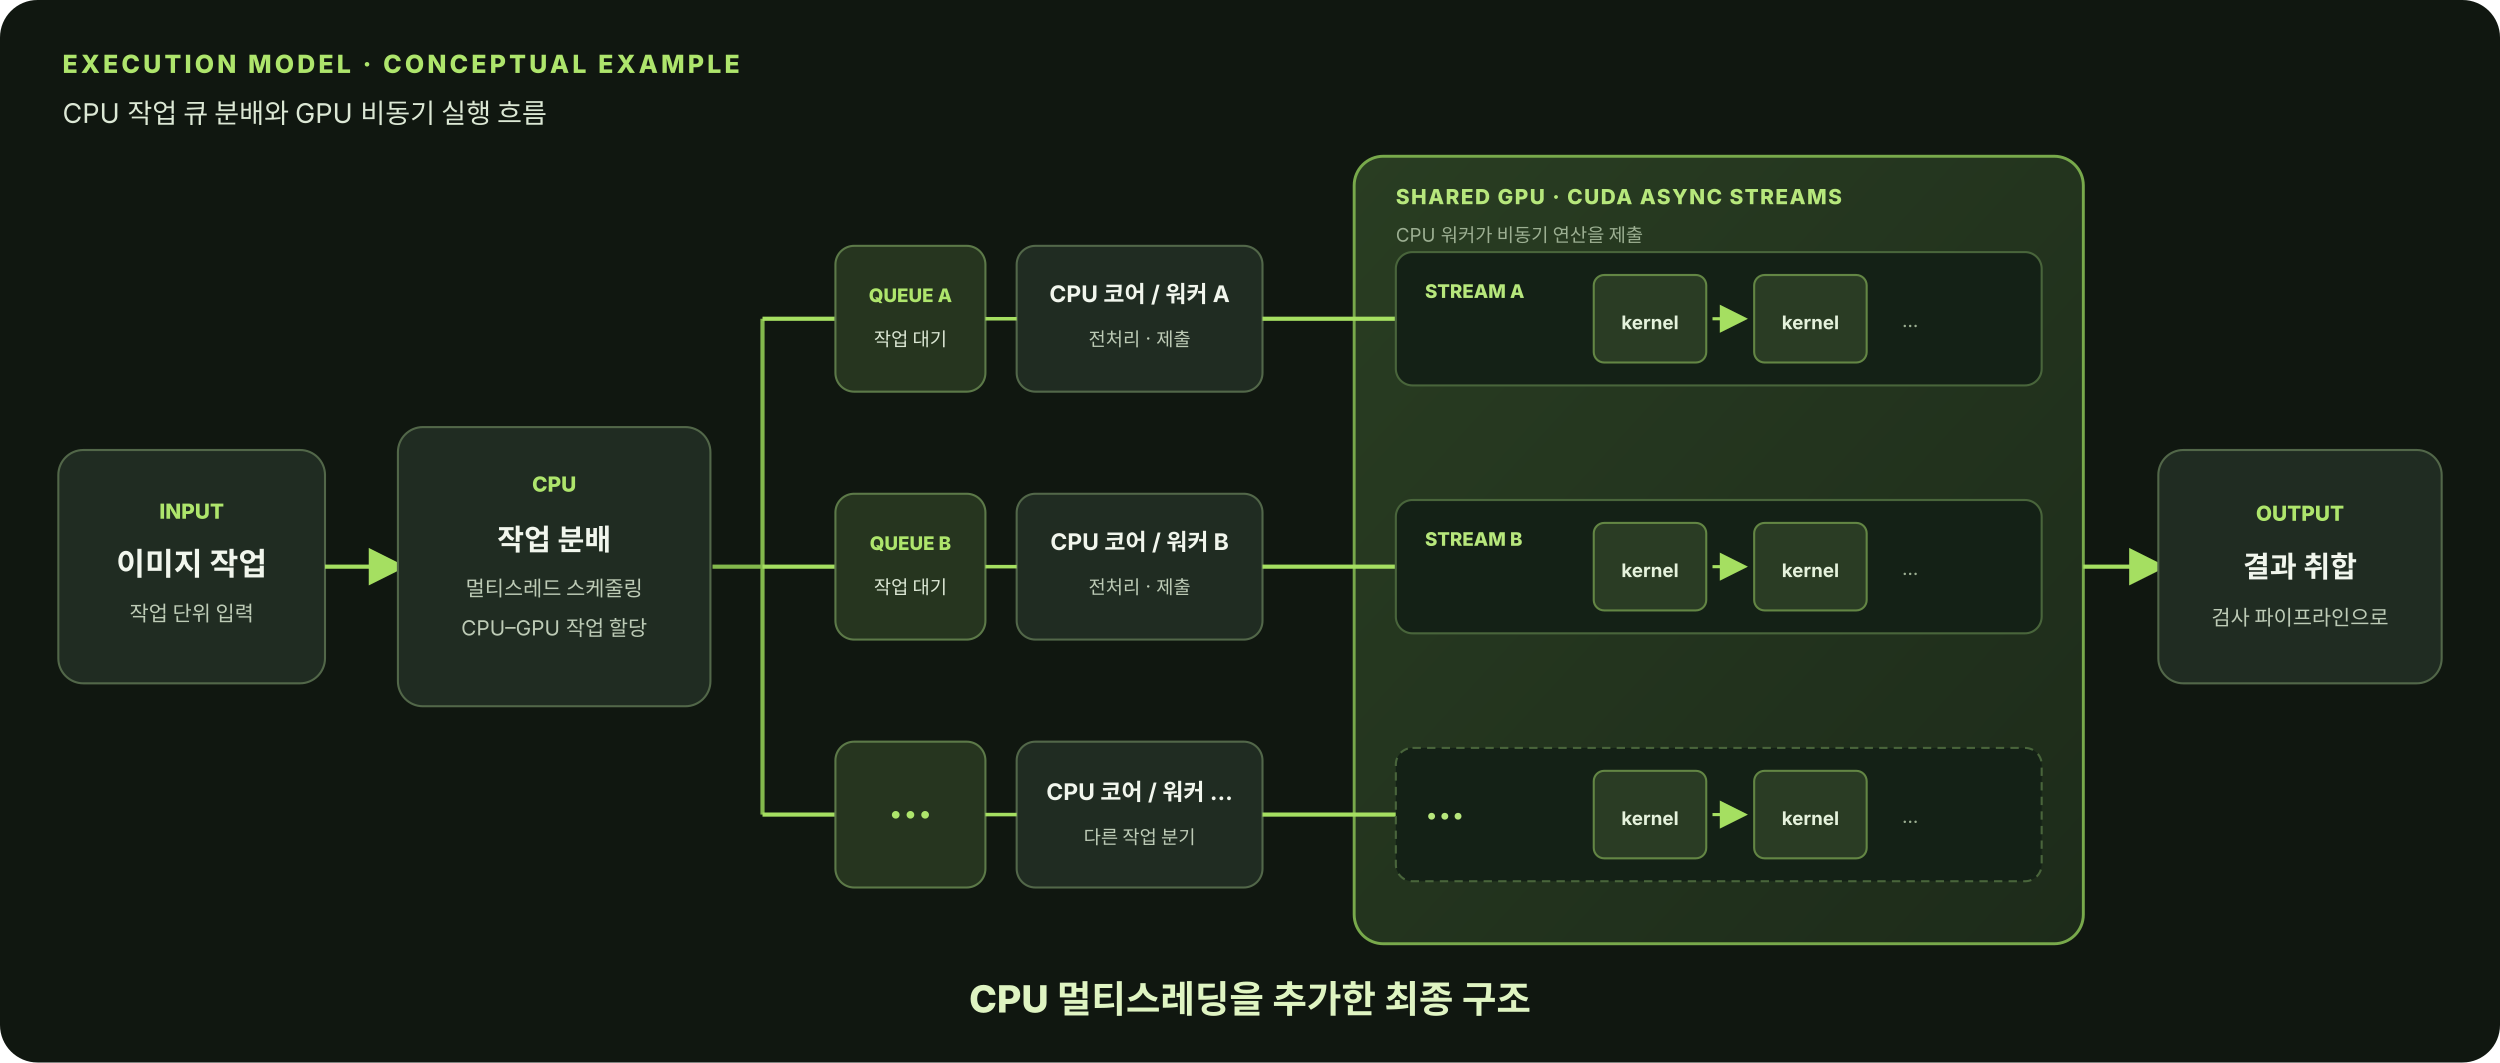
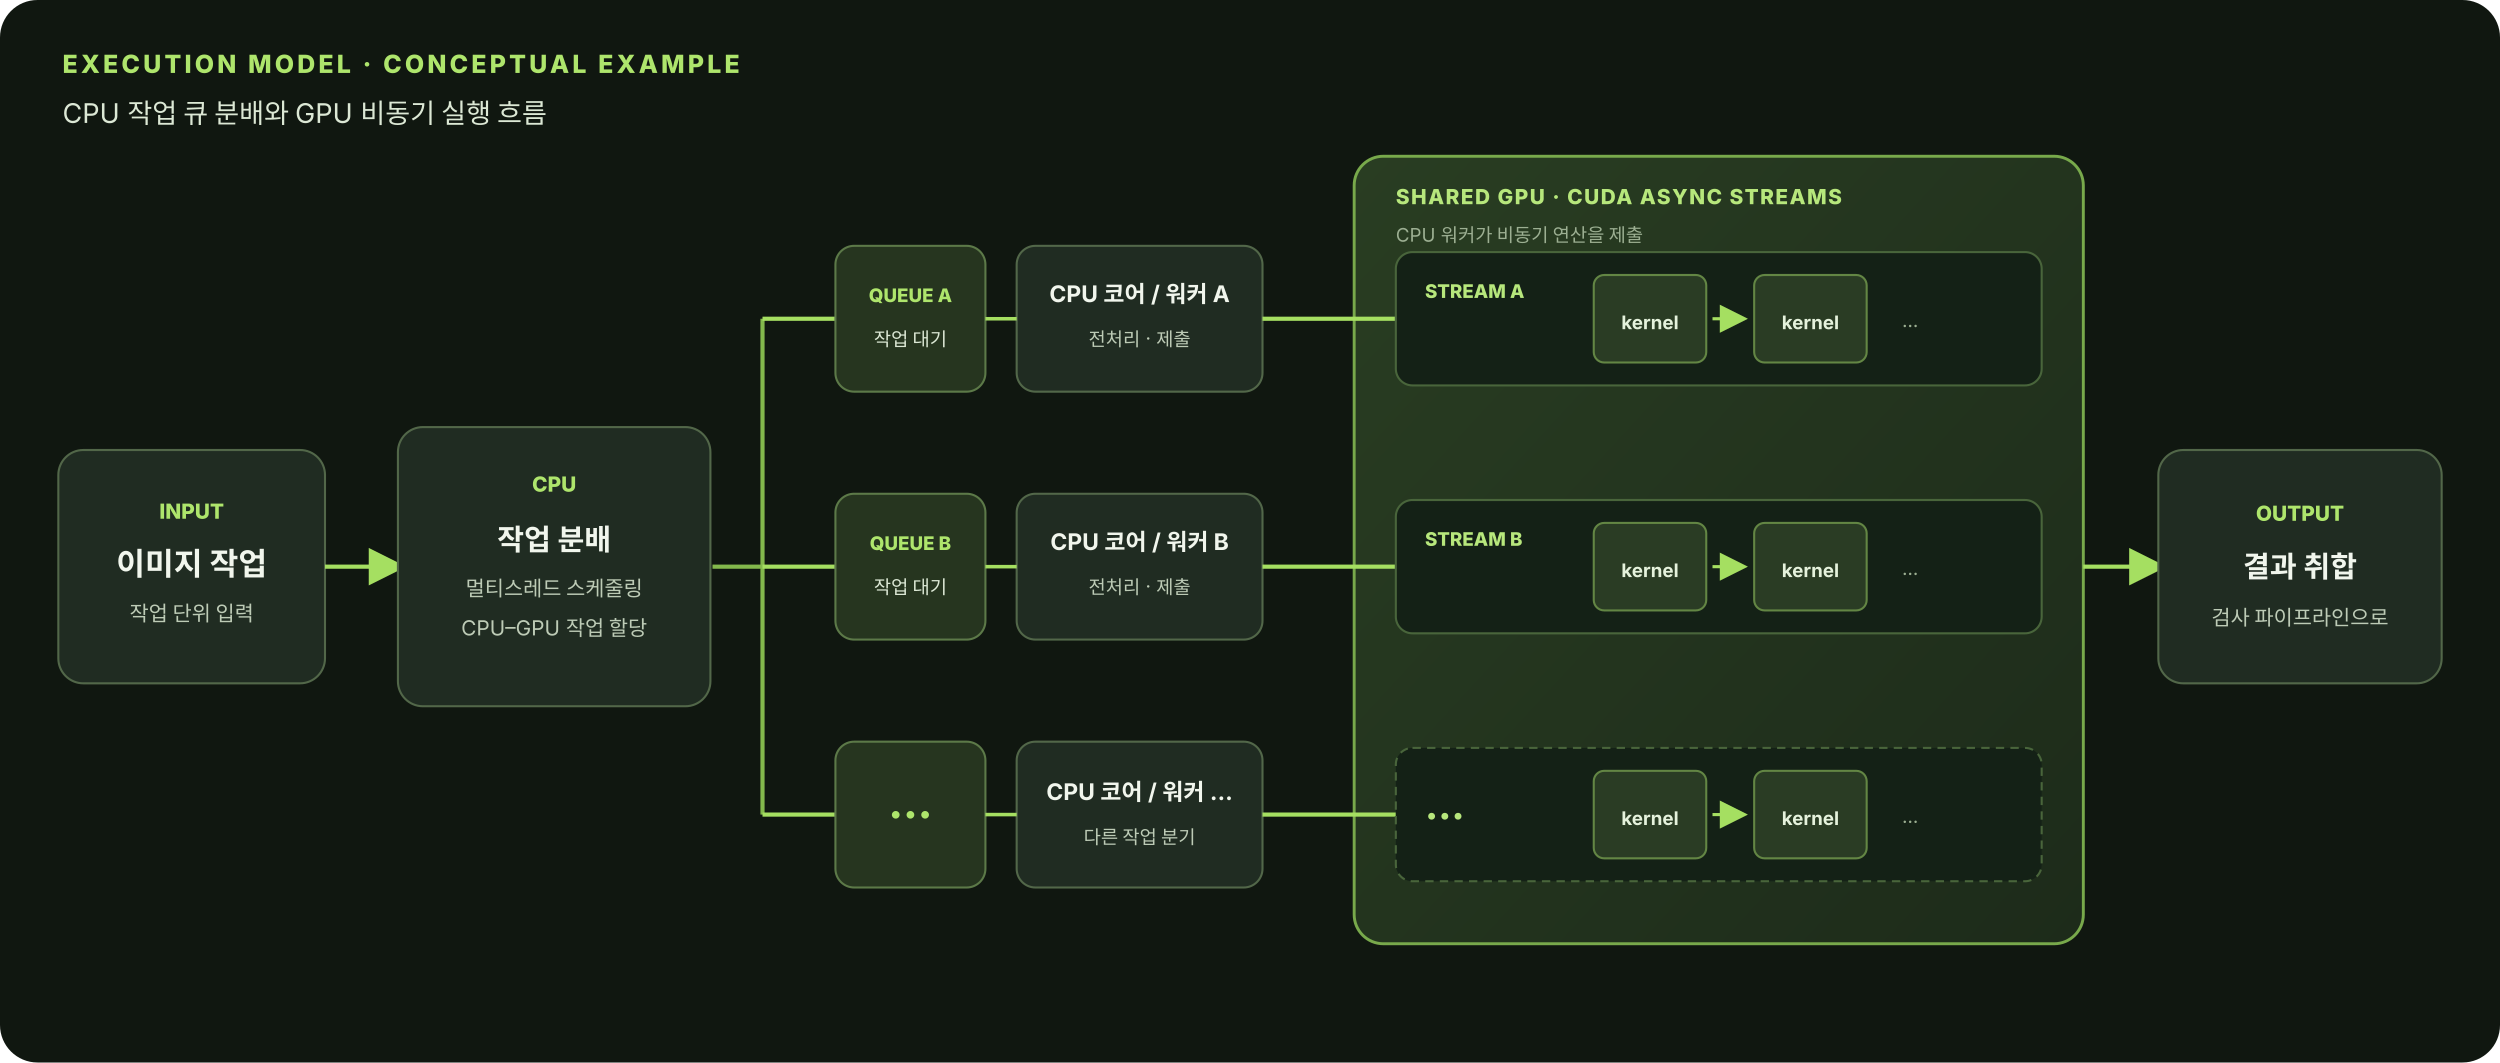
<svg xmlns="http://www.w3.org/2000/svg" width="1200" height="510" viewBox="0 0 1200 510" role="img" aria-labelledby="title desc">
  <defs>
    <marker id="arrow" markerWidth="9" markerHeight="9" refX="7" refY="4.5" orient="auto">
      <path d="M0 0 9 4.5 0 9Z" fill="#a5df61" />
    </marker>
    <linearGradient id="gpu" x1="0" x2="1" y1="0" y2="1">
      <stop stop-color="#293d22" />
      <stop offset="1" stop-color="#1d2b1a" />
    </linearGradient>
  </defs>
  <rect width="1200" height="510" rx="18" fill="#101710" />
  <text x="30" y="35" fill="#aee56c" font-family="Inter,Arial,sans-serif" font-size="12" font-weight="800" letter-spacing="1.5">EXECUTION MODEL · CONCEPTUAL EXAMPLE</text>
  <text x="30" y="59" fill="#dce8d5" font-family="Inter,Arial,sans-serif" font-size="13">CPU 작업 큐 분배와 GPU 비동기 실행 흐름</text>
  <rect x="28" y="216" width="128" height="112" rx="12" fill="#202c22" stroke="#526749" />
  <text x="92" y="249" fill="#aee56c" font-family="Inter,Arial,sans-serif" font-size="10" font-weight="800" text-anchor="middle">INPUT</text>
  <text x="92" y="276" fill="#f1f6ed" font-family="Inter,Arial,sans-serif" font-size="15" font-weight="750" text-anchor="middle">이미지 작업</text>
  <text x="92" y="298" fill="#bdcbb6" font-family="Inter,Arial,sans-serif" font-size="10" text-anchor="middle">작업 단위 입력</text>
  <path d="M156 272H191" stroke="#a5df61" stroke-width="2" marker-end="url(#arrow)" />
  <rect x="191" y="205" width="150" height="134" rx="12" fill="#202c22" stroke="#526749" />
  <text x="266" y="236" fill="#aee56c" font-family="Inter,Arial,sans-serif" font-size="10" font-weight="800" text-anchor="middle">CPU</text>
  <text x="266" y="264" fill="#f1f6ed" font-family="Inter,Arial,sans-serif" font-size="14" font-weight="750" text-anchor="middle">작업 분배</text>
  <text x="266" y="286" fill="#bdcbb6" font-family="Inter,Arial,sans-serif" font-size="10" text-anchor="middle">멀티스레드 스케줄링</text>
  <text x="266" y="305" fill="#bdcbb6" font-family="Inter,Arial,sans-serif" font-size="10" text-anchor="middle">CPU–GPU 작업 할당</text>
  <path d="M342 272H366M366 153V391" fill="none" stroke="#83b84c" stroke-width="2" />
  <path d="M366 153H401M366 272H401M366 391H401" stroke="#a5df61" stroke-width="2" />
  <g font-family="Inter,Arial,sans-serif">
    <rect x="401" y="118" width="72" height="70" rx="9" fill="#26351f" stroke="#5c7948" />
    <text x="437" y="145" fill="#aee56c" font-size="9" font-weight="800" text-anchor="middle">QUEUE A</text>
    <text x="437" y="166" fill="#dce8d5" font-size="9" text-anchor="middle">작업 대기</text>
    <rect x="488" y="118" width="118" height="70" rx="9" fill="#202c22" stroke="#526749" />
    <text x="547" y="145" fill="#f1f6ed" font-size="11" font-weight="750" text-anchor="middle">CPU 코어 / 워커 A</text>
    <text x="547" y="166" fill="#bdcbb6" font-size="9" text-anchor="middle">전처리 · 제출</text>
    <rect x="401" y="237" width="72" height="70" rx="9" fill="#26351f" stroke="#5c7948" />
    <text x="437" y="264" fill="#aee56c" font-size="9" font-weight="800" text-anchor="middle">QUEUE B</text>
    <text x="437" y="285" fill="#dce8d5" font-size="9" text-anchor="middle">작업 대기</text>
    <rect x="488" y="237" width="118" height="70" rx="9" fill="#202c22" stroke="#526749" />
    <text x="547" y="264" fill="#f1f6ed" font-size="11" font-weight="750" text-anchor="middle">CPU 코어 / 워커 B</text>
    <text x="547" y="285" fill="#bdcbb6" font-size="9" text-anchor="middle">전처리 · 제출</text>
    <rect x="401" y="356" width="72" height="70" rx="9" fill="#26351f" stroke="#5c7948" />
    <text x="437" y="398" fill="#aee56c" font-size="20" font-weight="800" text-anchor="middle">···</text>
    <rect x="488" y="356" width="118" height="70" rx="9" fill="#202c22" stroke="#526749" />
    <text x="547" y="384" fill="#f1f6ed" font-size="11" font-weight="750" text-anchor="middle">CPU 코어 / 워커 …</text>
    <text x="547" y="405" fill="#bdcbb6" font-size="9" text-anchor="middle">다른 작업 분기</text>
  </g>
  <path d="M473 153H488M473 272H488M473 391H488" stroke="#a5df61" stroke-width="1.7" />
  <rect x="650" y="75" width="350" height="378" rx="14" fill="url(#gpu)" stroke="#78a94b" stroke-width="1.4" />
  <text x="670" y="98" fill="#b7e77c" font-family="Inter,Arial,sans-serif" font-size="10" font-weight="800" letter-spacing=".7">SHARED GPU · CUDA ASYNC STREAMS</text>
  <text x="670" y="116" fill="#9caf92" font-family="Inter,Arial,sans-serif" font-size="9">CPU 워커가 비동기 연산을 제출</text>
  <path d="M606 153H670M606 272H670M606 391H670" fill="none" stroke="#a5df61" stroke-width="2" />
  <g font-family="Inter,Arial,sans-serif">
    <rect x="670" y="121" width="310" height="64" rx="8" fill="#142116" stroke="#49653b" />
    <text x="684" y="143" fill="#b7e77c" font-size="9" font-weight="800">STREAM A</text>
    <rect x="765" y="132" width="54" height="42" rx="5" fill="#2a3c24" stroke="#638644" />
    <text x="792" y="158" fill="#e5f2dc" font-size="9" font-weight="700" text-anchor="middle">kernel</text>
    <path d="M822 153H836" stroke="#a5df61" stroke-width="1.5" marker-end="url(#arrow)" />
    <rect x="842" y="132" width="54" height="42" rx="5" fill="#2a3c24" stroke="#638644" />
    <text x="869" y="158" fill="#e5f2dc" font-size="9" font-weight="700" text-anchor="middle">kernel</text>
    <text x="913" y="157" fill="#9caf92" font-size="9">…</text>
    <rect x="670" y="240" width="310" height="64" rx="8" fill="#142116" stroke="#49653b" />
    <text x="684" y="262" fill="#b7e77c" font-size="9" font-weight="800">STREAM B</text>
    <rect x="765" y="251" width="54" height="42" rx="5" fill="#2a3c24" stroke="#638644" />
    <text x="792" y="277" fill="#e5f2dc" font-size="9" font-weight="700" text-anchor="middle">kernel</text>
    <path d="M822 272H836" stroke="#a5df61" stroke-width="1.5" marker-end="url(#arrow)" />
    <rect x="842" y="251" width="54" height="42" rx="5" fill="#2a3c24" stroke="#638644" />
    <text x="869" y="277" fill="#e5f2dc" font-size="9" font-weight="700" text-anchor="middle">kernel</text>
    <text x="913" y="276" fill="#9caf92" font-size="9">…</text>
    <rect x="670" y="359" width="310" height="64" rx="8" fill="#142116" stroke="#49653b" stroke-dasharray="4 3" />
    <text x="684" y="398" fill="#b7e77c" font-size="18" font-weight="800">···</text>
    <rect x="765" y="370" width="54" height="42" rx="5" fill="#2a3c24" stroke="#638644" />
    <text x="792" y="396" fill="#e5f2dc" font-size="9" font-weight="700" text-anchor="middle">kernel</text>
    <path d="M822 391H836" stroke="#a5df61" stroke-width="1.5" marker-end="url(#arrow)" />
    <rect x="842" y="370" width="54" height="42" rx="5" fill="#2a3c24" stroke="#638644" />
    <text x="869" y="396" fill="#e5f2dc" font-size="9" font-weight="700" text-anchor="middle">kernel</text>
    <text x="913" y="395" fill="#9caf92" font-size="9">…</text>
  </g>
  <path d="M1000 272H1036" stroke="#a5df61" stroke-width="2" marker-end="url(#arrow)" />
  <rect x="1036" y="216" width="136" height="112" rx="12" fill="#202c22" stroke="#526749" />
  <text x="1104" y="250" fill="#aee56c" font-family="Inter,Arial,sans-serif" font-size="10" font-weight="800" text-anchor="middle">OUTPUT</text>
  <text x="1104" y="277" fill="#f1f6ed" font-family="Inter,Arial,sans-serif" font-size="14" font-weight="750" text-anchor="middle">결과 취합</text>
  <text x="1104" y="300" fill="#bdcbb6" font-family="Inter,Arial,sans-serif" font-size="10" text-anchor="middle">검사 파이프라인으로</text>
-   <text x="600" y="486" fill="#dff4c2" font-family="Inter,Arial,sans-serif" font-size="18" font-weight="800" text-anchor="middle">CPU 멀티스레딩을 추가한 최종 구조</text>
</svg>
